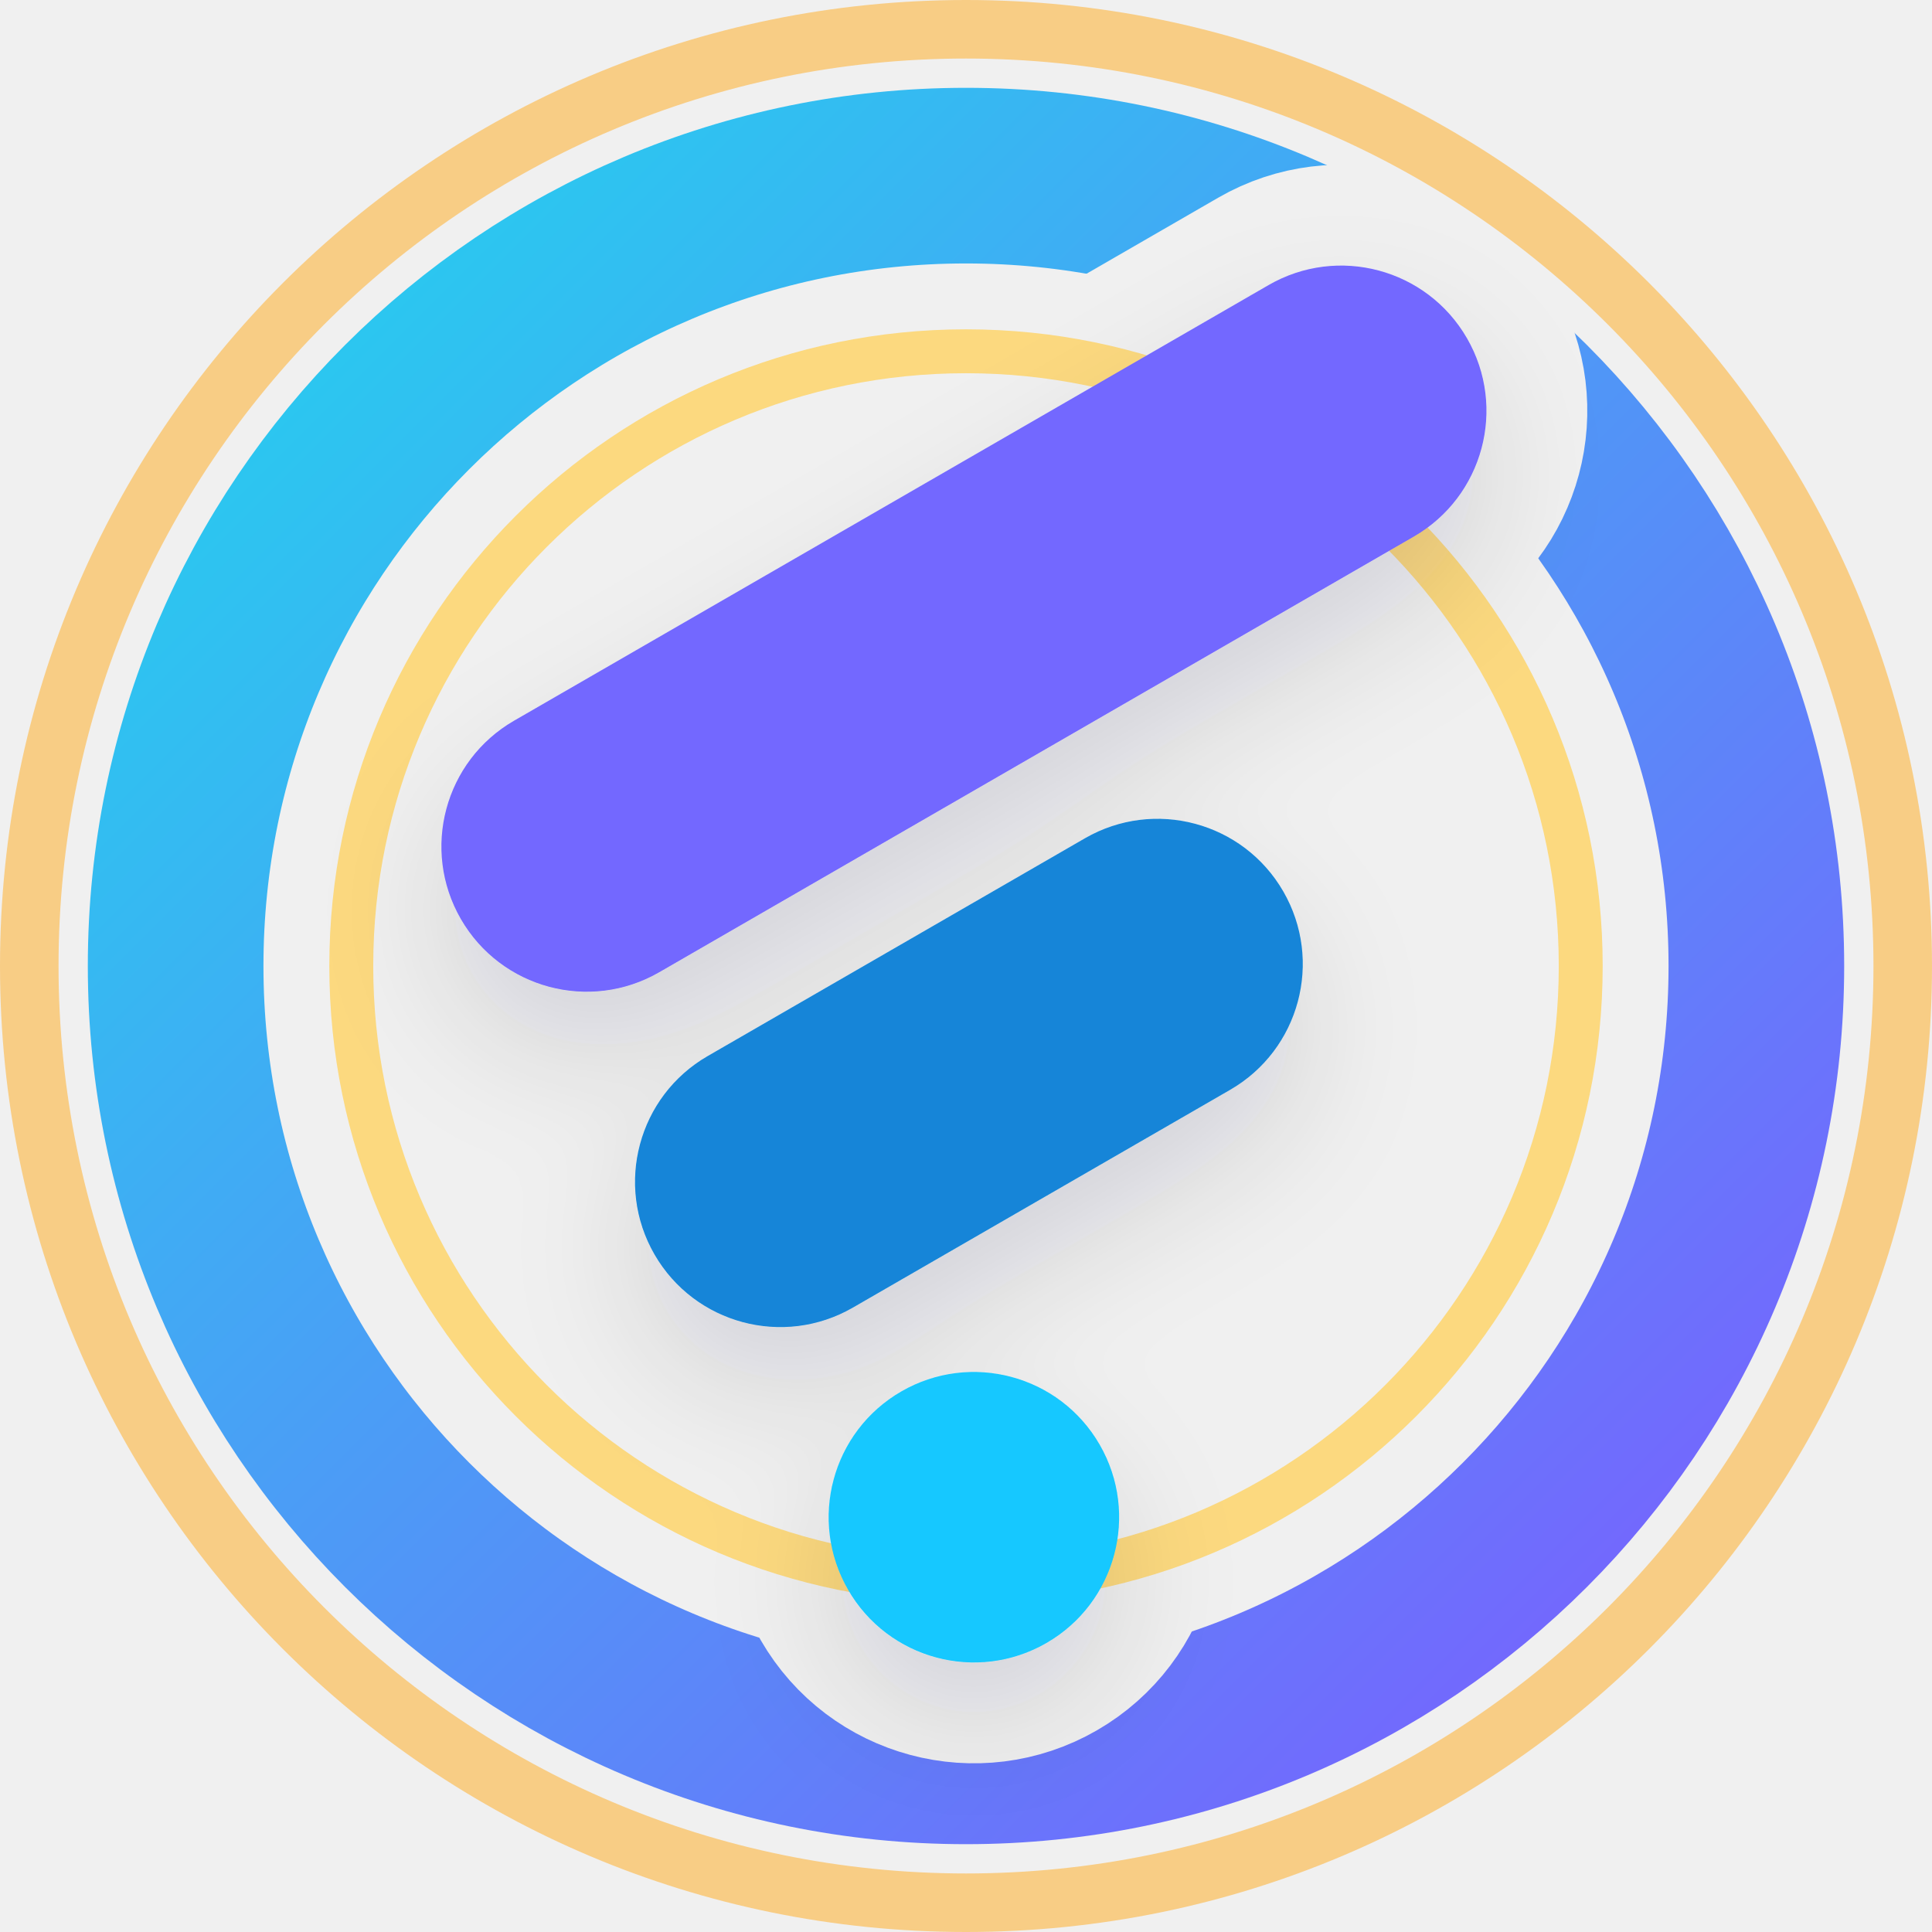
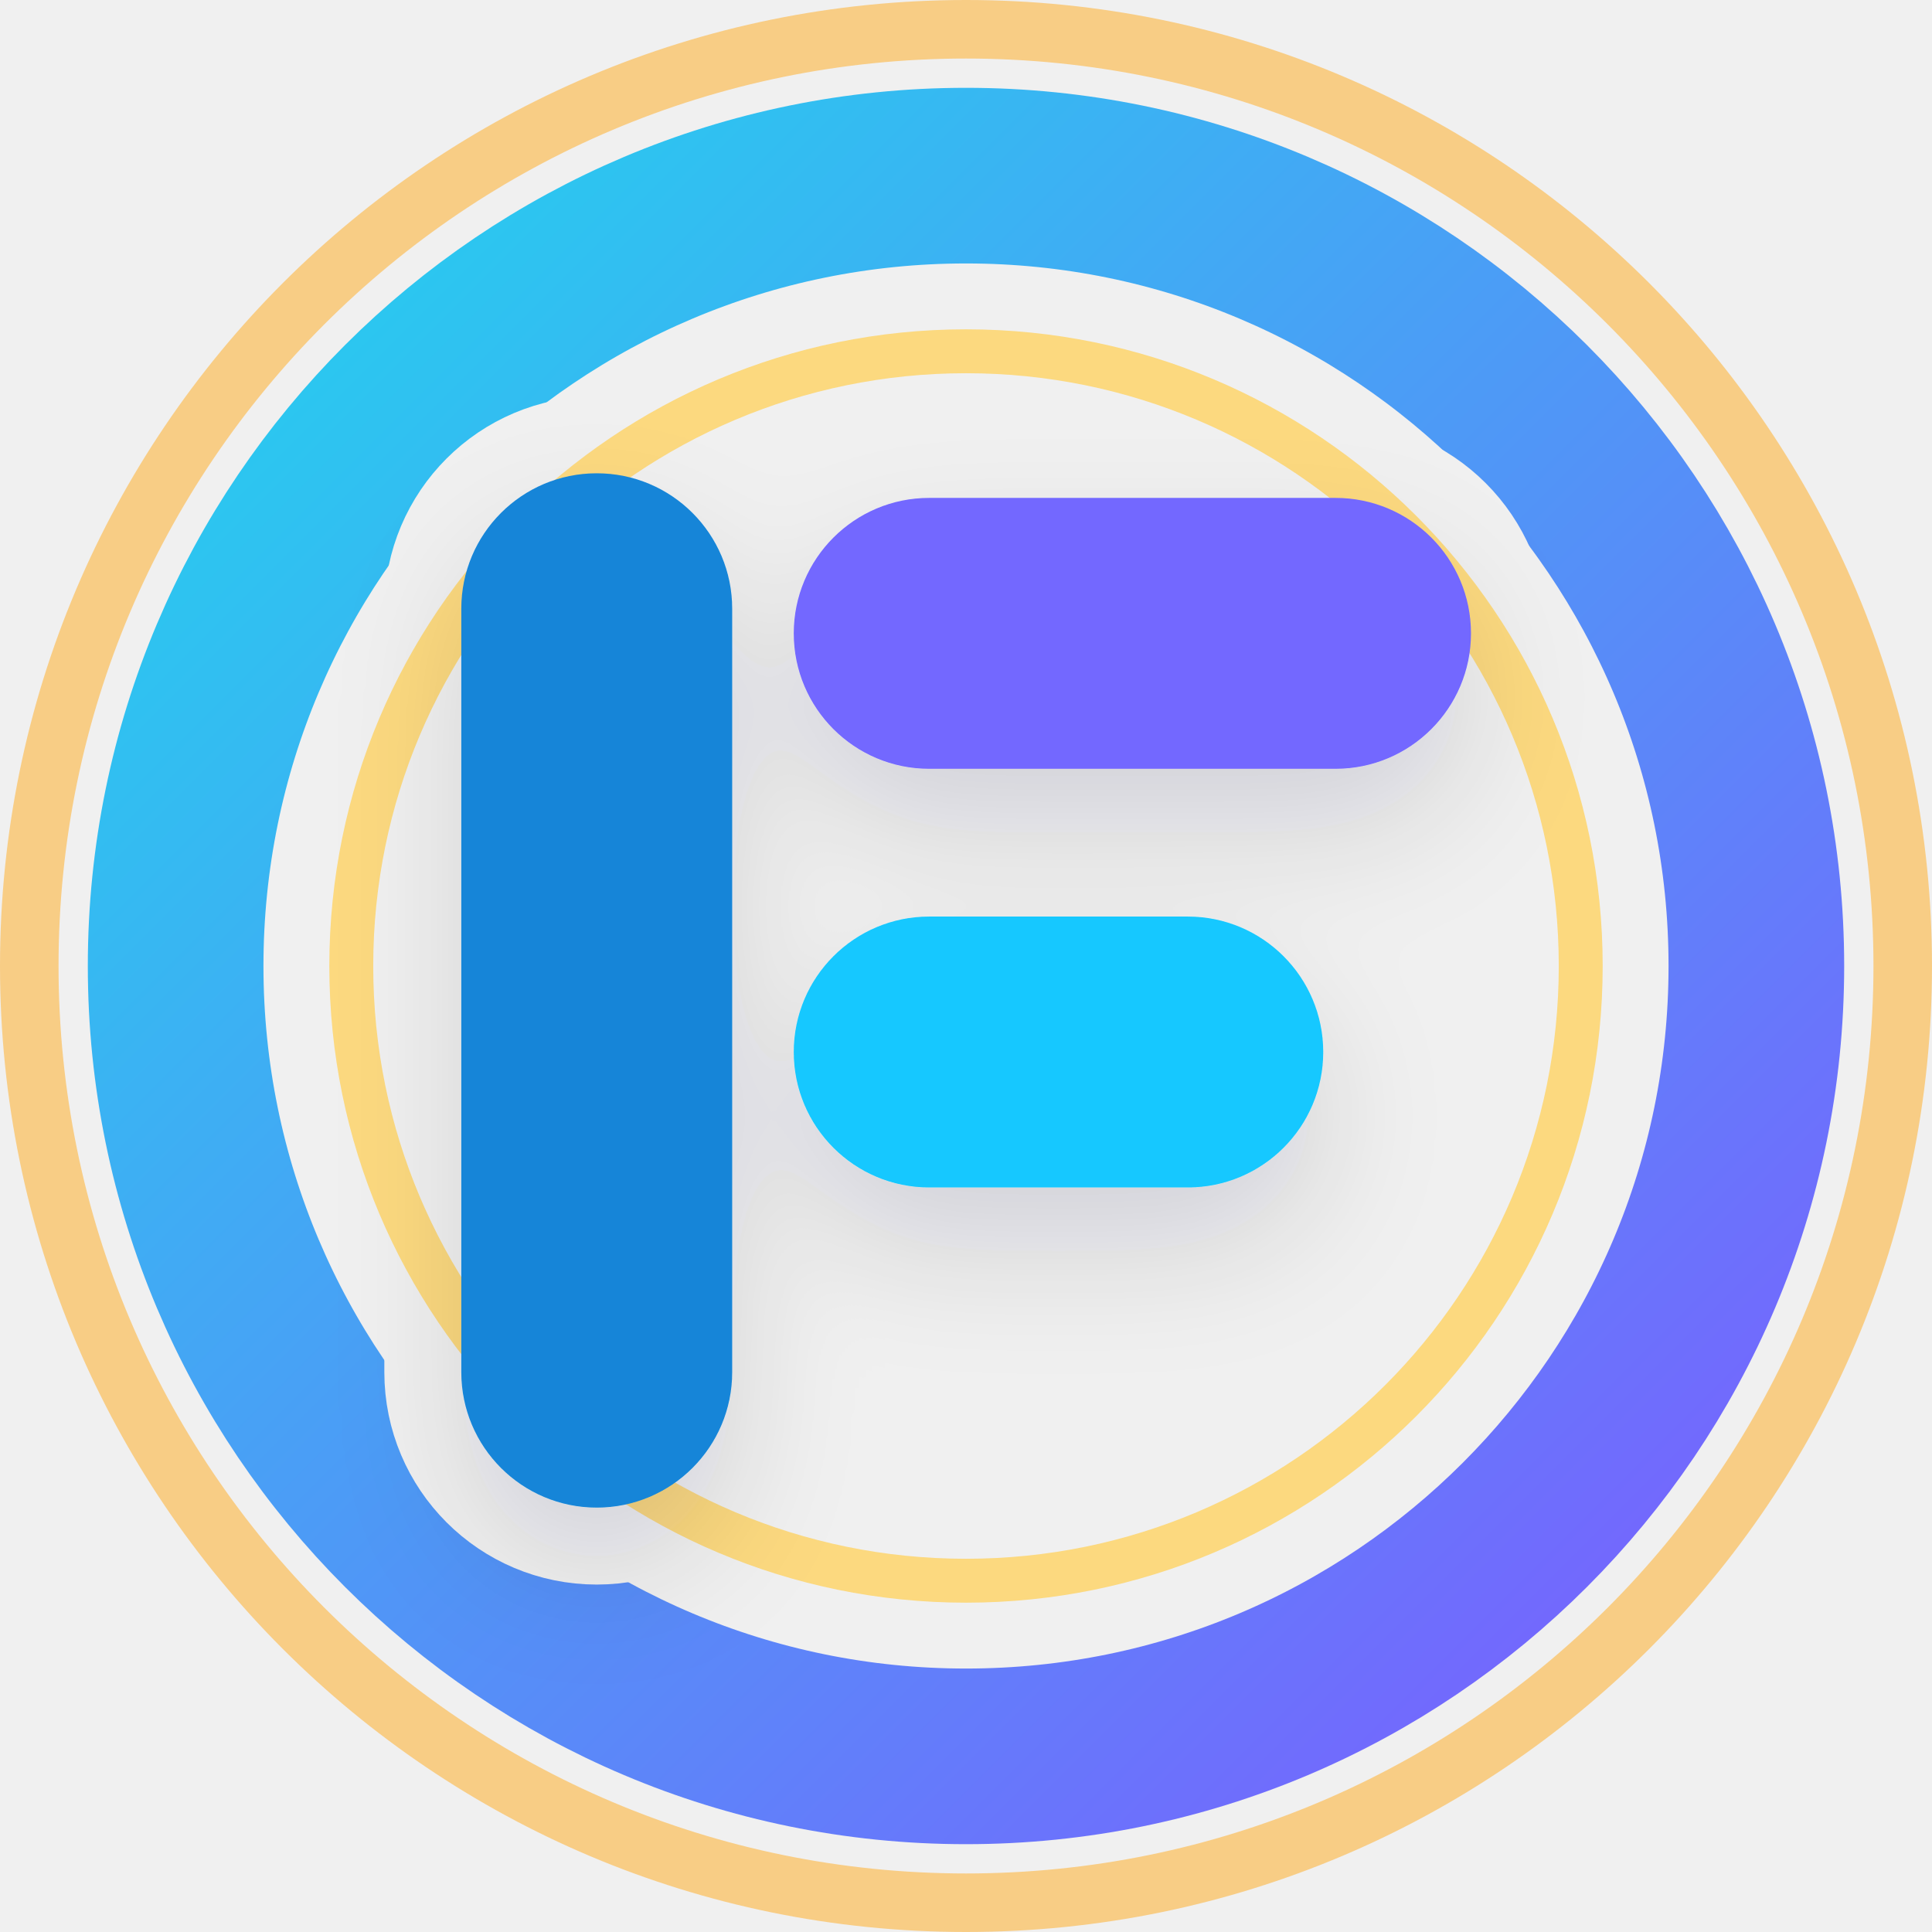
<svg xmlns="http://www.w3.org/2000/svg" width="108" height="108" viewBox="54 54 132 132">
  <defs>
    <filter id="glow-shadow" x="-50%" y="-50%" width="200%" height="200%">
      <feDropShadow dx="0" dy="5" stdDeviation="5" flood-color="#0F172A" flood-opacity="0.12" />
    </filter>
-     <path id="shape-top" d="M60.65,89.6L154.18,35.6A18,18 107.59,0 1,178.77 42.19L178.77,42.19A18,18 107.59,0 1,172.18 66.78L78.65,120.78A18,18 106.67,0 1,54.06 114.19L54.06,114.19A18,18 106.67,0 1,60.65 89.6z" />
-     <path id="shape-mid" d="M84.65,131.17L131.42,104.17A18,18 107.83,0 1,156 110.76L156,110.76A18,18 107.83,0 1,149.42 135.35L102.65,162.35A18,18 106.67,0 1,78.06 155.76L78.06,155.76A18,18 106.67,0 1,84.65 131.17z" />
-     <path id="shape-bot" d="M108.65,172.74L108.65,172.74A18,18 116.03,0 1,133.24 179.33L133.24,179.33A18,18 116.03,0 1,126.65 203.92L126.65,203.92A18,18 116.03,0 1,102.06 197.33L102.06,197.33A18,18 116.03,0 1,108.65 172.74z" />
+     <path id="shape-top" d="M116,40 L182,40 A22,22 0 0 1 182,84 L116,84 A22,22 0 0 1 116,40 Z" />
+     <path id="shape-mid" d="M116,108 L158,108 A22,22 0 0 1 158,152 L116,152 A22,22 0 0 1 116,108 Z" />
+     <path id="shape-bot" d="M40,58 A22,22 0 0 1 84,58 L84,182 A22,22 0 0 1 40,182 Z" />
    <mask id="cutout-mask">
      <rect x="0" y="0" width="240" height="240" fill="white" />
      <g transform="translate(15.77, 15.77) scale(0.86856, 0.86856)">
-         <g transform="translate(45.96154, 43.84615) scale(0.6346154, 0.6346154)">
+         <g transform="translate(60.93, 63.81) scale(0.4843, 0.4843)">
          <use href="#shape-top" fill="black" stroke="black" stroke-width="25" />
          <use href="#shape-mid" fill="black" stroke="black" stroke-width="25" />
          <use href="#shape-bot" fill="black" stroke="black" stroke-width="25" />
        </g>
      </g>
    </mask>
    <linearGradient id="ring-grad" x1="0%" y1="0%" x2="100%" y2="100%">
      <stop offset="0%" stop-color="#22D3EE" />
      <stop offset="100%" stop-color="#7C5CFF" />
    </linearGradient>
  </defs>
  <circle cx="120" cy="120" r="64" fill="none" stroke="#FFB02E" stroke-width="4" opacity="0.55" />
  <circle cx="120" cy="120" r="54" fill="none" stroke="url(#ring-grad)" stroke-width="12" mask="url(#cutout-mask)" opacity="1" />
  <circle cx="120" cy="120" r="42" fill="none" stroke="#FFD25F" stroke-width="3" opacity="0.78" />
  <g transform="translate(15.77, 15.77) scale(0.86856, 0.86856)" filter="url(#glow-shadow)">
-     <g transform="translate(45.96154, 43.84615) scale(0.6346154, 0.6346154)">
+     <g transform="translate(60.93, 63.81) scale(0.4843, 0.4843)">
      <use href="#shape-top" fill="#7367FF" />
-       <use href="#shape-mid" fill="#1685D8" />
-       <use href="#shape-bot" fill="#12C8FF" />
+       <use href="#shape-mid" fill="#12C8FF" />
+       <use href="#shape-bot" fill="#1685D8" />
    </g>
  </g>
</svg>
